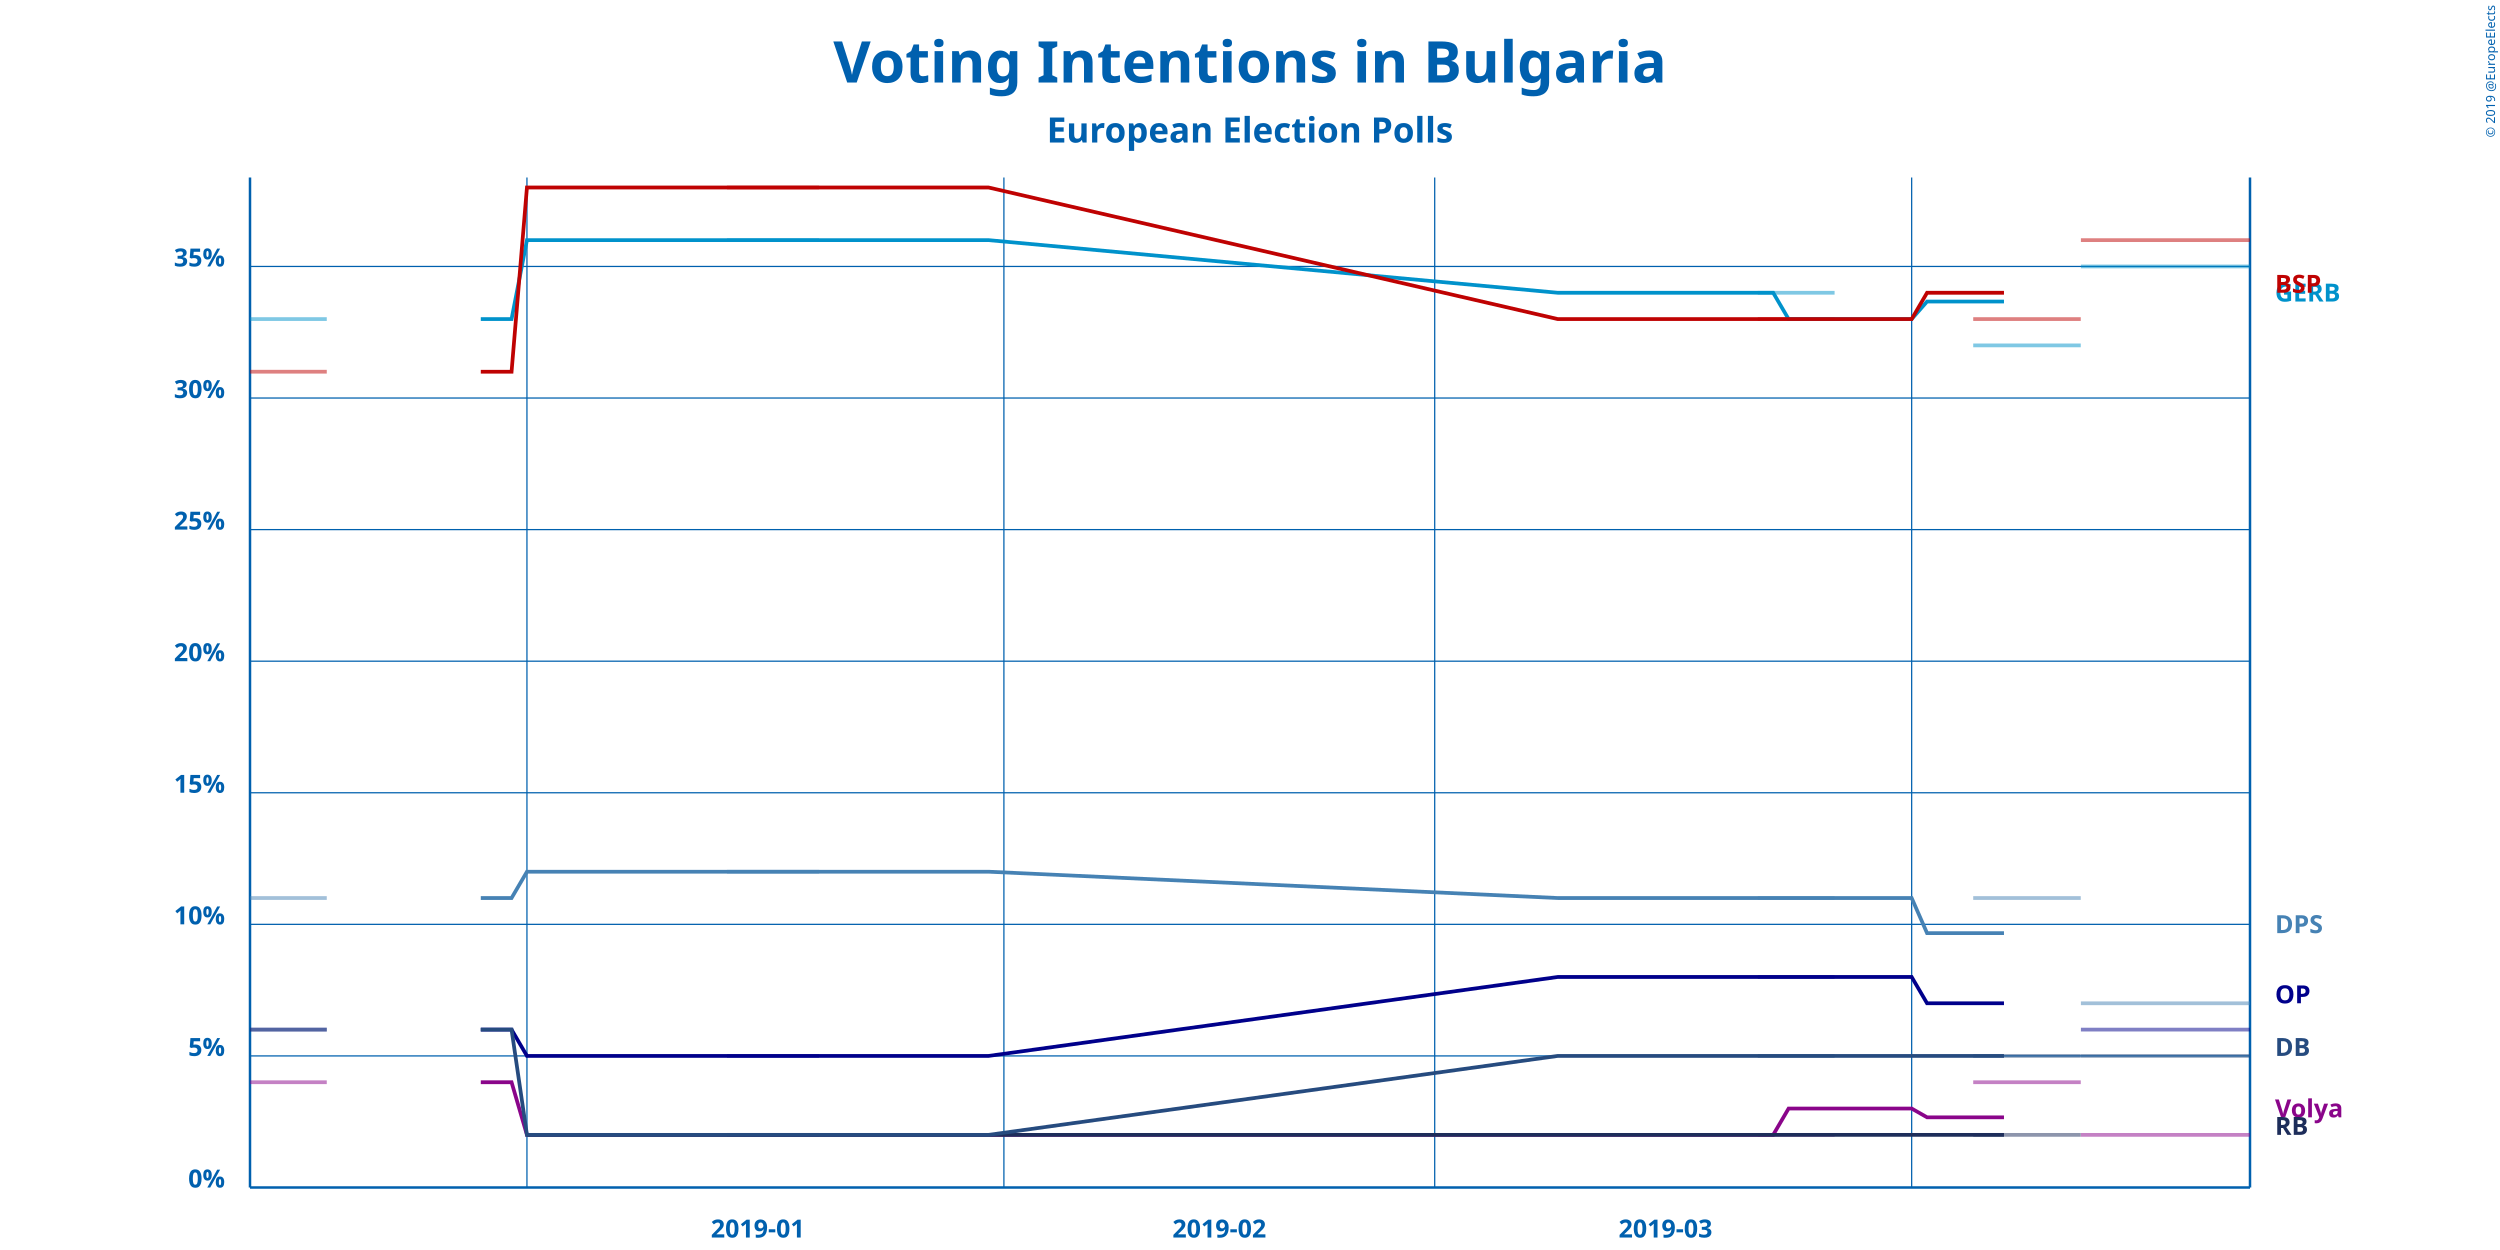
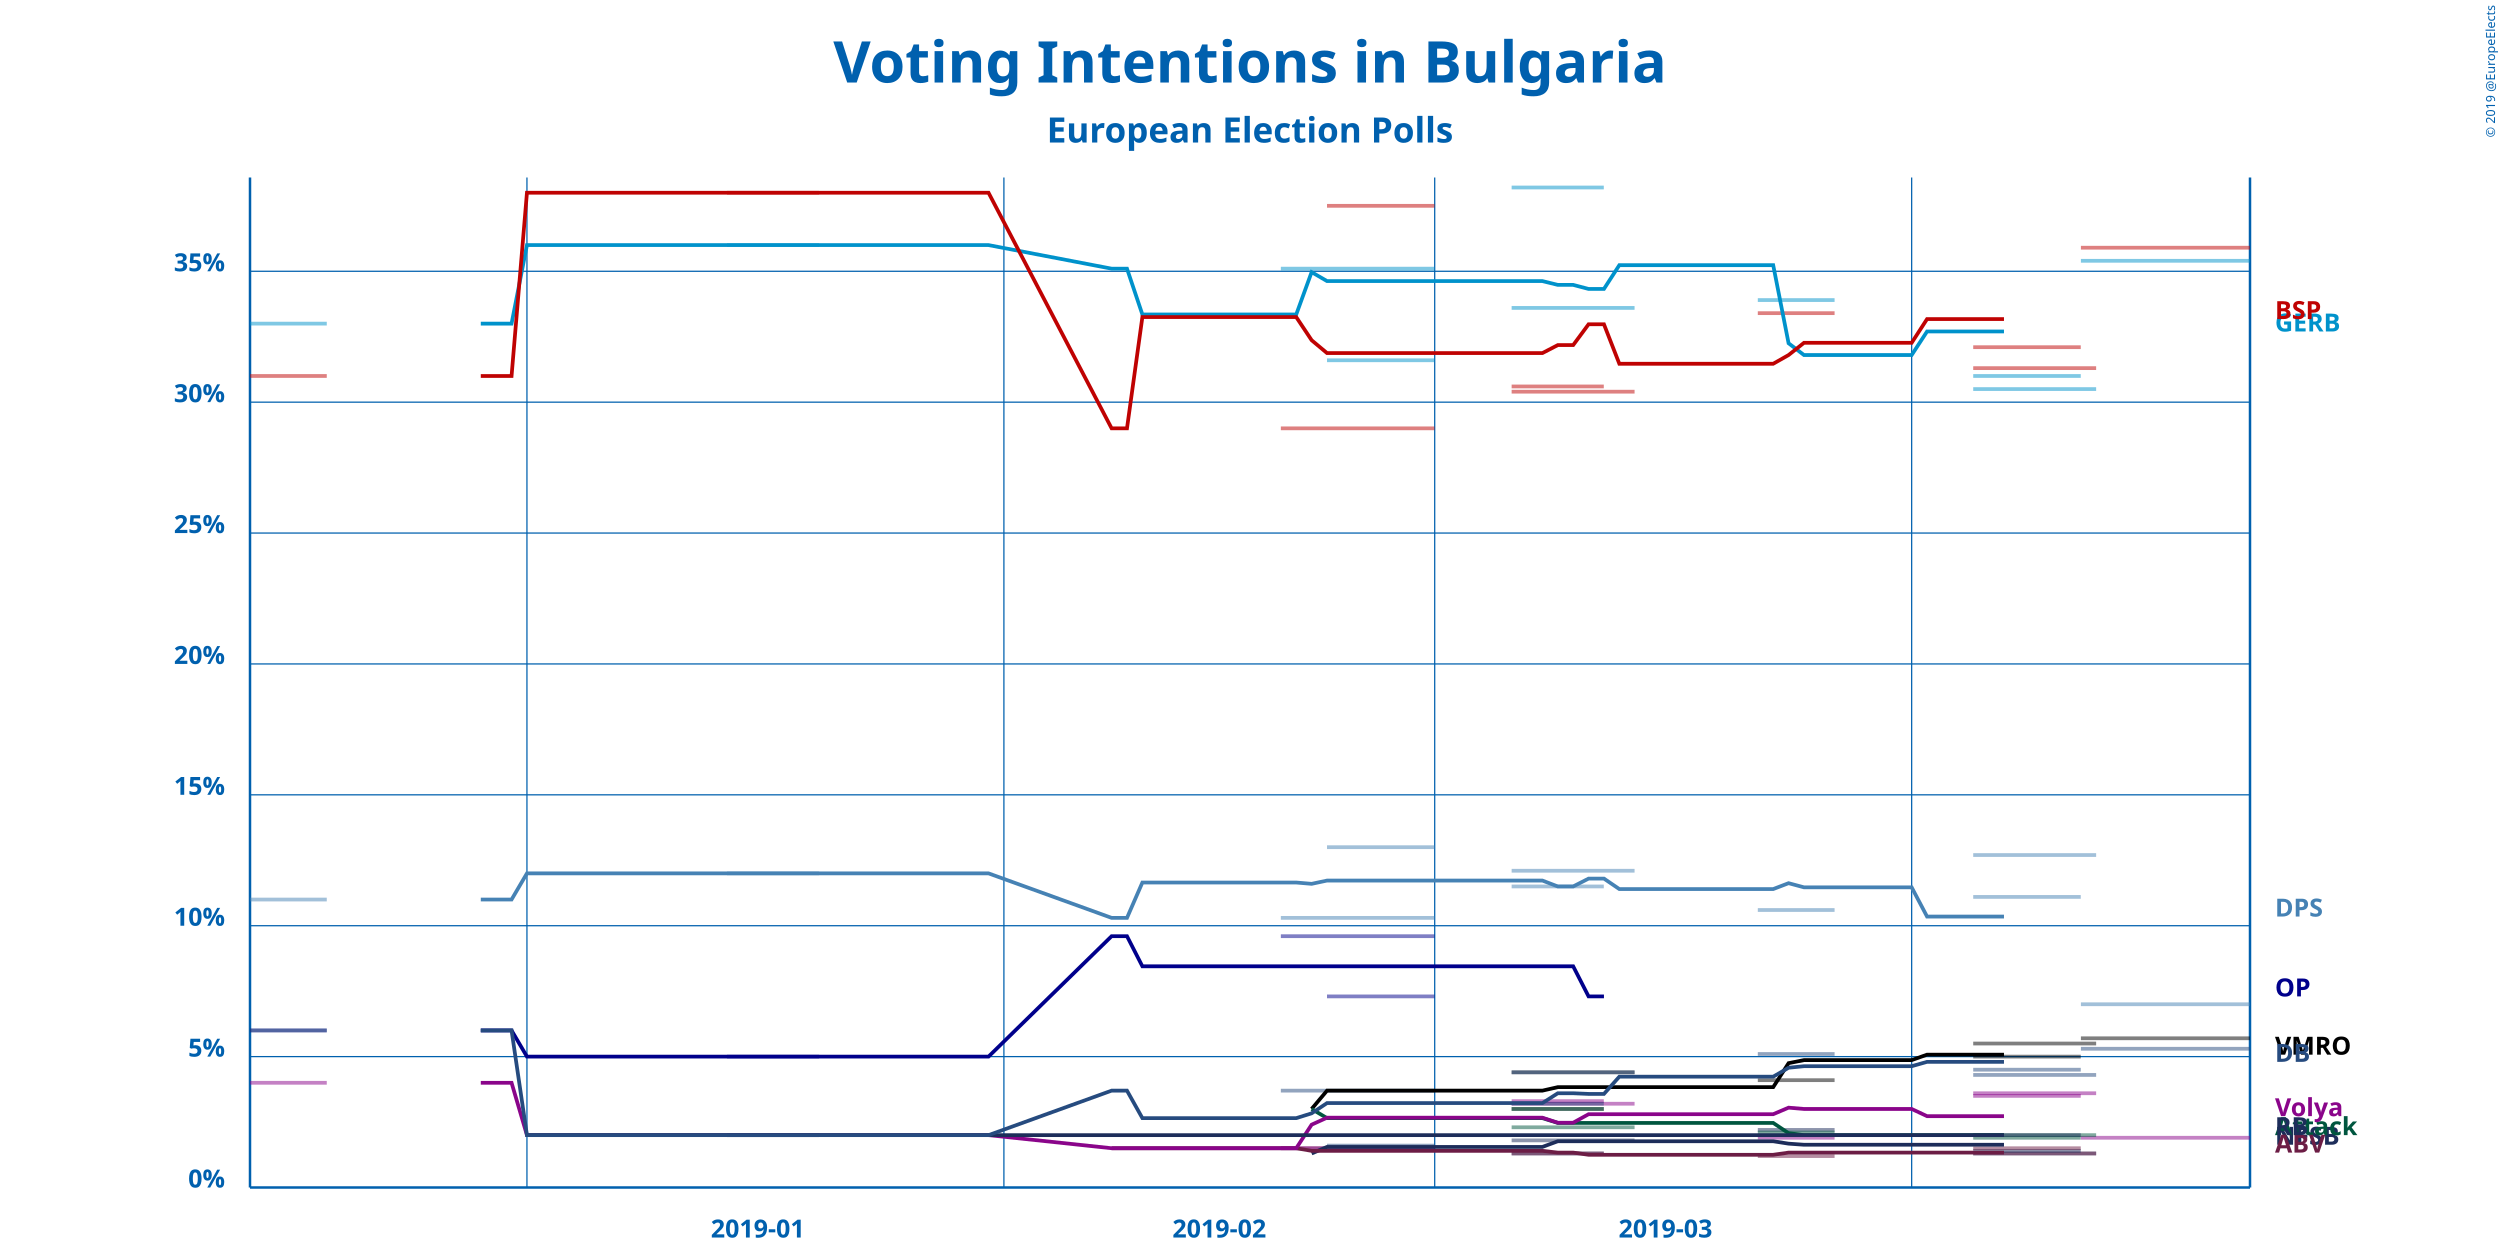
<svg HEIGHT="1000" WIDTH="2000">
  <rect fill="#FFFFFF" height="1000" stroke="none" width="2000" x="0" y="0" />
  <text fill="#0060AE" font-family="'Advent Pro'" font-size="46px" font-style="normal" font-weight="bold" text-align="center" text-anchor="middle" x="1000" y="66">Voting Intentions in Bulgaria</text>
  <text fill="#0060AE" font-family="'Advent Pro'" font-size="28px" font-style="normal" font-weight="bold" text-align="center" text-anchor="middle" x="1000" y="114">European Election Polls</text>
  <text fill="#0060AE" font-family="'Advent Pro'" font-size="10px" font-style="normal" font-weight="normal" text-align="center" text-anchor="end" transform="rotate(270)" x="-4" y="1996">© 2019 @EuropeElects</text>
  <g>
    <g>
      <line stroke="#0060AE" stroke-width="2" x1="200.0" x2="1800.0" y1="950.0" y2="950.0" />
      <text fill="#0060AE" font-family="'Advent Pro'" font-size="20px" font-style="normal" font-weight="bold" text-align="center" text-anchor="end" x="180.0" y="950.0">0%</text>
      <line stroke="#0060AE" stroke-width="2" x1="200.0" x2="200.0" y1="950.0" y2="142.0" />
      <line stroke="#0060AE" stroke-width="2" x1="1800.0" x2="1800.0" y1="950.0" y2="142.0" />
      <line stroke="#0060AE" stroke-width="1" x1="421.556" x2="421.556" y1="950.0" y2="142.0" />
      <text fill="#0060AE" font-family="'Advent Pro'" font-size="20px" font-style="normal" font-weight="bold" text-align="center" text-anchor="middle" x="606.185" y="990.0">2019-01</text>
      <line stroke="#0060AE" stroke-width="1" x1="803.123" x2="803.123" y1="950.0" y2="142.0" />
      <text fill="#0060AE" font-family="'Advent Pro'" font-size="20px" font-style="normal" font-weight="bold" text-align="center" text-anchor="middle" x="975.444" y="990.0">2019-02</text>
      <line stroke="#0060AE" stroke-width="1" x1="1147.765" x2="1147.765" y1="950.0" y2="142.0" />
      <text fill="#0060AE" font-family="'Advent Pro'" font-size="20px" font-style="normal" font-weight="bold" text-align="center" text-anchor="middle" x="1332.395" y="990.0">2019-03</text>
      <line stroke="#0060AE" stroke-width="1" x1="1529.333" x2="1529.333" y1="950.0" y2="142.0" />
-       <line stroke="#0060AE" stroke-width="1" x1="200.0" x2="1800.0" y1="844.737" y2="844.737" />
-       <text fill="#0060AE" font-family="'Advent Pro'" font-size="20px" font-style="normal" font-weight="bold" text-align="center" text-anchor="end" x="180.0" y="844.737">5%</text>
-       <line stroke="#0060AE" stroke-width="1" x1="200.0" x2="1800.0" y1="739.474" y2="739.474" />
-       <text fill="#0060AE" font-family="'Advent Pro'" font-size="20px" font-style="normal" font-weight="bold" text-align="center" text-anchor="end" x="180.0" y="739.474">10%</text>
-       <line stroke="#0060AE" stroke-width="1" x1="200.0" x2="1800.0" y1="634.211" y2="634.211" />
-       <text fill="#0060AE" font-family="'Advent Pro'" font-size="20px" font-style="normal" font-weight="bold" text-align="center" text-anchor="end" x="180.0" y="634.211">15%</text>
-       <line stroke="#0060AE" stroke-width="1" x1="200.0" x2="1800.0" y1="528.947" y2="528.947" />
-       <text fill="#0060AE" font-family="'Advent Pro'" font-size="20px" font-style="normal" font-weight="bold" text-align="center" text-anchor="end" x="180.0" y="528.947">20%</text>
-       <line stroke="#0060AE" stroke-width="1" x1="200.0" x2="1800.0" y1="423.684" y2="423.684" />
-       <text fill="#0060AE" font-family="'Advent Pro'" font-size="20px" font-style="normal" font-weight="bold" text-align="center" text-anchor="end" x="180.0" y="423.684">25%</text>
-       <line stroke="#0060AE" stroke-width="1" x1="200.0" x2="1800.0" y1="318.421" y2="318.421" />
-       <text fill="#0060AE" font-family="'Advent Pro'" font-size="20px" font-style="normal" font-weight="bold" text-align="center" text-anchor="end" x="180.0" y="318.421">30%</text>
-       <line stroke="#0060AE" stroke-width="1" x1="200.0" x2="1800.0" y1="213.158" y2="213.158" />
-       <text fill="#0060AE" font-family="'Advent Pro'" font-size="20px" font-style="normal" font-weight="bold" text-align="center" text-anchor="end" x="180.0" y="213.158">35%</text>
+       <line stroke="#0060AE" stroke-width="1" x1="200.0" x2="1800.0" y1="845.288" y2="845.288" />
+       <text fill="#0060AE" font-family="'Advent Pro'" font-size="20px" font-style="normal" font-weight="bold" text-align="center" text-anchor="end" x="180.0" y="845.288">5%</text>
+       <line stroke="#0060AE" stroke-width="1" x1="200.0" x2="1800.0" y1="740.576" y2="740.576" />
+       <text fill="#0060AE" font-family="'Advent Pro'" font-size="20px" font-style="normal" font-weight="bold" text-align="center" text-anchor="end" x="180.0" y="740.576">10%</text>
+       <line stroke="#0060AE" stroke-width="1" x1="200.0" x2="1800.0" y1="635.864" y2="635.864" />
+       <text fill="#0060AE" font-family="'Advent Pro'" font-size="20px" font-style="normal" font-weight="bold" text-align="center" text-anchor="end" x="180.0" y="635.864">15%</text>
+       <line stroke="#0060AE" stroke-width="1" x1="200.0" x2="1800.0" y1="531.152" y2="531.152" />
+       <text fill="#0060AE" font-family="'Advent Pro'" font-size="20px" font-style="normal" font-weight="bold" text-align="center" text-anchor="end" x="180.0" y="531.152">20%</text>
+       <line stroke="#0060AE" stroke-width="1" x1="200.0" x2="1800.0" y1="426.44" y2="426.44" />
+       <text fill="#0060AE" font-family="'Advent Pro'" font-size="20px" font-style="normal" font-weight="bold" text-align="center" text-anchor="end" x="180.0" y="426.44">25%</text>
+       <line stroke="#0060AE" stroke-width="1" x1="200.0" x2="1800.0" y1="321.728" y2="321.728" />
+       <text fill="#0060AE" font-family="'Advent Pro'" font-size="20px" font-style="normal" font-weight="bold" text-align="center" text-anchor="end" x="180.0" y="321.728">30%</text>
+       <line stroke="#0060AE" stroke-width="1" x1="200.0" x2="1800.0" y1="217.016" y2="217.016" />
+       <text fill="#0060AE" font-family="'Advent Pro'" font-size="20px" font-style="normal" font-weight="bold" text-align="center" text-anchor="end" x="180.0" y="217.016">35%</text>
    </g>
    <g>
-       <line stroke="#0092CB" stroke-opacity="0.5" stroke-width="3" x1="1664.728" x2="1800.0" y1="213.158" y2="213.158" />
-       <line stroke="#BF0202" stroke-opacity="0.5" stroke-width="3" x1="1664.728" x2="1800.0" y1="192.105" y2="192.105" />
-       <line stroke="#00008B" stroke-opacity="0.5" stroke-width="3" x1="1664.728" x2="1800.0" y1="823.684" y2="823.684" />
-       <line stroke="#4682B4" stroke-opacity="0.5" stroke-width="3" x1="1664.728" x2="1800.0" y1="802.632" y2="802.632" />
-       <line stroke="#8A058A" stroke-opacity="0.5" stroke-width="3" x1="1664.728" x2="1800.0" y1="907.895" y2="907.895" />
-       <line stroke="#264B7F" stroke-opacity="0.5" stroke-width="3" x1="1664.728" x2="1800.0" y1="844.737" y2="844.737" />
-       <line stroke="#0092CB" stroke-opacity="0.5" stroke-width="3" x1="1578.568" x2="1664.605" y1="276.316" y2="276.316" />
-       <line stroke="#BF0202" stroke-opacity="0.5" stroke-width="3" x1="1578.568" x2="1664.605" y1="255.263" y2="255.263" />
-       <line stroke="#4682B4" stroke-opacity="0.5" stroke-width="3" x1="1578.568" x2="1664.605" y1="718.421" y2="718.421" />
-       <line stroke="#8A058A" stroke-opacity="0.5" stroke-width="3" x1="1578.568" x2="1664.605" y1="865.789" y2="865.789" />
-       <line stroke="#1D2D5A" stroke-opacity="0.5" stroke-width="3" x1="1578.568" x2="1664.605" y1="907.895" y2="907.895" />
-       <line stroke="#264B7F" stroke-opacity="0.5" stroke-width="3" x1="1578.568" x2="1664.605" y1="844.737" y2="844.737" />
-       <line stroke="#0092CB" stroke-opacity="0.5" stroke-width="3" x1="1406.247" x2="1467.667" y1="234.211" y2="234.211" />
-       <line stroke="#BF0202" stroke-opacity="0.5" stroke-width="3" x1="1406.247" x2="1467.667" y1="255.263" y2="255.263" />
-       <line stroke="#00008B" stroke-opacity="0.5" stroke-width="3" x1="1406.247" x2="1467.667" y1="781.579" y2="781.579" />
-       <line stroke="#4682B4" stroke-opacity="0.5" stroke-width="3" x1="1406.247" x2="1467.667" y1="718.421" y2="718.421" />
-       <line stroke="#8A058A" stroke-opacity="0.5" stroke-width="3" x1="1406.247" x2="1467.667" y1="907.895" y2="907.895" />
-       <line stroke="#264B7F" stroke-opacity="0.5" stroke-width="3" x1="1406.247" x2="1467.667" y1="844.737" y2="844.737" />
-       <line stroke="#0092CB" stroke-opacity="0.5" stroke-width="3" x1="581.568" x2="655.297" y1="192.105" y2="192.105" />
-       <line stroke="#BF0202" stroke-opacity="0.5" stroke-width="3" x1="581.568" x2="655.297" y1="150.0" y2="150.0" />
-       <line stroke="#00008B" stroke-opacity="0.5" stroke-width="3" x1="581.568" x2="655.297" y1="844.737" y2="844.737" />
-       <line stroke="#4682B4" stroke-opacity="0.5" stroke-width="3" x1="581.568" x2="655.297" y1="697.368" y2="697.368" />
-       <line stroke="#8A058A" stroke-opacity="0.5" stroke-width="3" x1="581.568" x2="655.297" y1="907.895" y2="907.895" />
-       <line stroke="#1D2D5A" stroke-opacity="0.5" stroke-width="3" x1="581.568" x2="655.297" y1="907.895" y2="907.895" />
-       <line stroke="#264B7F" stroke-opacity="0.5" stroke-width="3" x1="581.568" x2="655.297" y1="907.895" y2="907.895" />
-       <line stroke="#0092CB" stroke-opacity="0.5" stroke-width="3" x1="200.0" x2="261.42" y1="255.263" y2="255.263" />
-       <line stroke="#BF0202" stroke-opacity="0.5" stroke-width="3" x1="200.0" x2="261.42" y1="297.368" y2="297.368" />
-       <line stroke="#00008B" stroke-opacity="0.5" stroke-width="3" x1="200.0" x2="261.42" y1="823.684" y2="823.684" />
-       <line stroke="#4682B4" stroke-opacity="0.5" stroke-width="3" x1="200.0" x2="261.42" y1="718.421" y2="718.421" />
-       <line stroke="#8A058A" stroke-opacity="0.5" stroke-width="3" x1="200.0" x2="261.42" y1="865.789" y2="865.789" />
-       <line stroke="#264B7F" stroke-opacity="0.5" stroke-width="3" x1="200.0" x2="261.42" y1="823.684" y2="823.684" />
+       <line stroke="#0092CB" stroke-opacity="0.5" stroke-width="3" x1="1664.728" x2="1800.0" y1="208.639" y2="208.639" />
+       <line stroke="#BF0202" stroke-opacity="0.5" stroke-width="3" x1="1664.728" x2="1800.0" y1="198.168" y2="198.168" />
+       <line stroke="#000000" stroke-opacity="0.5" stroke-width="3" x1="1664.728" x2="1800.0" y1="830.628" y2="830.628" />
+       <line stroke="#4682B4" stroke-opacity="0.5" stroke-width="3" x1="1664.728" x2="1800.0" y1="803.403" y2="803.403" />
+       <line stroke="#8A058A" stroke-opacity="0.5" stroke-width="3" x1="1664.728" x2="1800.0" y1="910.209" y2="910.209" />
+       <line stroke="#264B7F" stroke-opacity="0.5" stroke-width="3" x1="1664.728" x2="1800.0" y1="839.005" y2="839.005" />
+       <line stroke-opacity="0.5" stroke-width="3" x1="1664.728" x2="1800.0" y1="765.707" y2="765.707" />
+       <line stroke="#0092CB" stroke-opacity="0.5" stroke-width="3" x1="1578.568" x2="1676.914" y1="311.257" y2="311.257" />
+       <line stroke="#BF0202" stroke-opacity="0.5" stroke-width="3" x1="1578.568" x2="1676.914" y1="294.503" y2="294.503" />
+       <line stroke="#000000" stroke-opacity="0.5" stroke-width="3" x1="1578.568" x2="1676.914" y1="834.817" y2="834.817" />
+       <line stroke="#1D2D5A" stroke-opacity="0.5" stroke-width="3" x1="1578.568" x2="1676.914" y1="922.775" y2="922.775" />
+       <line stroke="#00563F" stroke-opacity="0.5" stroke-width="3" x1="1578.568" x2="1676.914" y1="908.115" y2="908.115" />
+       <line stroke="#6C1D45" stroke-opacity="0.5" stroke-width="3" x1="1578.568" x2="1676.914" y1="922.775" y2="922.775" />
+       <line stroke="#4682B4" stroke-opacity="0.5" stroke-width="3" x1="1578.568" x2="1676.914" y1="684.031" y2="684.031" />
+       <line stroke="#8A058A" stroke-opacity="0.5" stroke-width="3" x1="1578.568" x2="1676.914" y1="874.607" y2="874.607" />
+       <line stroke="#264B7F" stroke-opacity="0.5" stroke-width="3" x1="1578.568" x2="1676.914" y1="859.948" y2="859.948" />
+       <line stroke-opacity="0.5" stroke-width="3" x1="1578.568" x2="1676.914" y1="792.932" y2="792.932" />
+       <line stroke="#0092CB" stroke-opacity="0.5" stroke-width="3" x1="1578.568" x2="1664.605" y1="300.785" y2="300.785" />
+       <line stroke="#BF0202" stroke-opacity="0.5" stroke-width="3" x1="1578.568" x2="1664.605" y1="277.749" y2="277.749" />
+       <line stroke="#000000" stroke-opacity="0.5" stroke-width="3" x1="1578.568" x2="1664.605" y1="845.288" y2="845.288" />
+       <line stroke="#1D2D5A" stroke-opacity="0.5" stroke-width="3" x1="1578.568" x2="1664.605" y1="920.681" y2="920.681" />
+       <line stroke="#00563F" stroke-opacity="0.5" stroke-width="3" x1="1578.568" x2="1664.605" y1="910.209" y2="910.209" />
+       <line stroke="#6C1D45" stroke-opacity="0.5" stroke-width="3" x1="1578.568" x2="1664.605" y1="918.586" y2="918.586" />
+       <line stroke="#4682B4" stroke-opacity="0.5" stroke-width="3" x1="1578.568" x2="1664.605" y1="717.539" y2="717.539" />
+       <line stroke="#8A058A" stroke-opacity="0.5" stroke-width="3" x1="1578.568" x2="1664.605" y1="876.702" y2="876.702" />
+       <line stroke="#1D2D5A" stroke-opacity="0.5" stroke-width="3" x1="1578.568" x2="1664.605" y1="908.115" y2="908.115" />
+       <line stroke="#264B7F" stroke-opacity="0.5" stroke-width="3" x1="1578.568" x2="1664.605" y1="855.759" y2="855.759" />
+       <line stroke-opacity="0.5" stroke-width="3" x1="1578.568" x2="1664.605" y1="782.461" y2="782.461" />
+       <line stroke="#0092CB" stroke-opacity="0.5" stroke-width="3" x1="1406.247" x2="1467.667" y1="240.052" y2="240.052" />
+       <line stroke="#BF0202" stroke-opacity="0.5" stroke-width="3" x1="1406.247" x2="1467.667" y1="250.524" y2="250.524" />
+       <line stroke="#000000" stroke-opacity="0.5" stroke-width="3" x1="1406.247" x2="1467.667" y1="864.136" y2="864.136" />
+       <line stroke="#1D2D5A" stroke-opacity="0.5" stroke-width="3" x1="1406.247" x2="1467.667" y1="903.927" y2="903.927" />
+       <line stroke="#00563F" stroke-opacity="0.5" stroke-width="3" x1="1406.247" x2="1467.667" y1="906.021" y2="906.021" />
+       <line stroke="#6C1D45" stroke-opacity="0.5" stroke-width="3" x1="1406.247" x2="1467.667" y1="924.869" y2="924.869" />
+       <line stroke="#4682B4" stroke-opacity="0.5" stroke-width="3" x1="1406.247" x2="1467.667" y1="728.01" y2="728.01" />
+       <line stroke="#8A058A" stroke-opacity="0.5" stroke-width="3" x1="1406.247" x2="1467.667" y1="910.209" y2="910.209" />
+       <line stroke="#264B7F" stroke-opacity="0.5" stroke-width="3" x1="1406.247" x2="1467.667" y1="843.194" y2="843.194" />
+       <line stroke-opacity="0.5" stroke-width="3" x1="1406.247" x2="1467.667" y1="834.817" y2="834.817" />
+       <line stroke="#0092CB" stroke-opacity="0.5" stroke-width="3" x1="1209.308" x2="1307.654" y1="246.335" y2="246.335" />
+       <line stroke="#BF0202" stroke-opacity="0.5" stroke-width="3" x1="1209.308" x2="1307.654" y1="313.351" y2="313.351" />
+       <line stroke="#000000" stroke-opacity="0.5" stroke-width="3" x1="1209.308" x2="1307.654" y1="857.853" y2="857.853" />
+       <line stroke="#1D2D5A" stroke-opacity="0.5" stroke-width="3" x1="1209.308" x2="1307.654" y1="912.304" y2="912.304" />
+       <line stroke="#00563F" stroke-opacity="0.5" stroke-width="3" x1="1209.308" x2="1307.654" y1="901.832" y2="901.832" />
+       <line stroke="#4682B4" stroke-opacity="0.5" stroke-width="3" x1="1209.308" x2="1307.654" y1="696.597" y2="696.597" />
+       <line stroke="#8A058A" stroke-opacity="0.5" stroke-width="3" x1="1209.308" x2="1307.654" y1="882.984" y2="882.984" />
+       <line stroke="#264B7F" stroke-opacity="0.5" stroke-width="3" x1="1209.308" x2="1307.654" y1="857.853" y2="857.853" />
+       <line stroke-opacity="0.5" stroke-width="3" x1="1209.308" x2="1307.654" y1="786.649" y2="786.649" />
+       <line stroke="#0092CB" stroke-opacity="0.5" stroke-width="3" x1="1209.308" x2="1283.037" y1="150.0" y2="150.0" />
+       <line stroke="#BF0202" stroke-opacity="0.5" stroke-width="3" x1="1209.308" x2="1283.037" y1="309.162" y2="309.162" />
+       <line stroke="#000000" stroke-opacity="0.5" stroke-width="3" x1="1209.308" x2="1283.037" y1="887.173" y2="887.173" />
+       <line stroke="#1D2D5A" stroke-opacity="0.5" stroke-width="3" x1="1209.308" x2="1283.037" y1="922.775" y2="922.775" />
+       <line stroke="#00563F" stroke-opacity="0.5" stroke-width="3" x1="1209.308" x2="1283.037" y1="887.173" y2="887.173" />
+       <line stroke="#6C1D45" stroke-opacity="0.5" stroke-width="3" x1="1209.308" x2="1283.037" y1="922.775" y2="922.775" />
+       <line stroke="#4682B4" stroke-opacity="0.5" stroke-width="3" x1="1209.308" x2="1283.037" y1="709.162" y2="709.162" />
+       <line stroke="#8A058A" stroke-opacity="0.5" stroke-width="3" x1="1209.308" x2="1283.037" y1="880.89" y2="880.89" />
+       <line stroke="#264B7F" stroke-opacity="0.5" stroke-width="3" x1="1209.308" x2="1283.037" y1="882.984" y2="882.984" />
+       <line stroke-opacity="0.5" stroke-width="3" x1="1209.308" x2="1283.037" y1="853.665" y2="853.665" />
+       <line stroke="#0092CB" stroke-opacity="0.5" stroke-width="3" x1="1061.605" x2="1147.642" y1="288.22" y2="288.22" />
+       <line stroke="#BF0202" stroke-opacity="0.5" stroke-width="3" x1="1061.605" x2="1147.642" y1="164.66" y2="164.66" />
+       <line stroke="#00008B" stroke-opacity="0.5" stroke-width="3" x1="1061.605" x2="1147.642" y1="797.12" y2="797.12" />
+       <line stroke="#4682B4" stroke-opacity="0.5" stroke-width="3" x1="1061.605" x2="1147.642" y1="677.749" y2="677.749" />
+       <line stroke="#264B7F" stroke-opacity="0.5" stroke-width="3" x1="1061.605" x2="1147.642" y1="916.492" y2="916.492" />
+       <line stroke-opacity="0.5" stroke-width="3" x1="1061.605" x2="1147.642" y1="761.518" y2="761.518" />
+       <line stroke="#0092CB" stroke-opacity="0.5" stroke-width="3" x1="1024.679" x2="1147.642" y1="214.921" y2="214.921" />
+       <line stroke="#BF0202" stroke-opacity="0.5" stroke-width="3" x1="1024.679" x2="1147.642" y1="342.67" y2="342.67" />
+       <line stroke="#00008B" stroke-opacity="0.5" stroke-width="3" x1="1024.679" x2="1147.642" y1="748.953" y2="748.953" />
+       <line stroke="#6C1D45" stroke-opacity="0.5" stroke-width="3" x1="1024.679" x2="1147.642" y1="918.586" y2="918.586" />
+       <line stroke="#4682B4" stroke-opacity="0.5" stroke-width="3" x1="1024.679" x2="1147.642" y1="734.293" y2="734.293" />
+       <line stroke="#8A058A" stroke-opacity="0.5" stroke-width="3" x1="1024.679" x2="1147.642" y1="918.586" y2="918.586" />
+       <line stroke="#264B7F" stroke-opacity="0.5" stroke-width="3" x1="1024.679" x2="1147.642" y1="872.513" y2="872.513" />
+       <line stroke-opacity="0.5" stroke-width="3" x1="1024.679" x2="1147.642" y1="755.236" y2="755.236" />
+       <line stroke="#0092CB" stroke-opacity="0.5" stroke-width="3" x1="581.568" x2="655.297" y1="196.073" y2="196.073" />
+       <line stroke="#BF0202" stroke-opacity="0.5" stroke-width="3" x1="581.568" x2="655.297" y1="154.188" y2="154.188" />
+       <line stroke="#00008B" stroke-opacity="0.5" stroke-width="3" x1="581.568" x2="655.297" y1="845.288" y2="845.288" />
+       <line stroke="#4682B4" stroke-opacity="0.5" stroke-width="3" x1="581.568" x2="655.297" y1="698.691" y2="698.691" />
+       <line stroke="#8A058A" stroke-opacity="0.5" stroke-width="3" x1="581.568" x2="655.297" y1="908.115" y2="908.115" />
+       <line stroke="#1D2D5A" stroke-opacity="0.5" stroke-width="3" x1="581.568" x2="655.297" y1="908.115" y2="908.115" />
+       <line stroke="#264B7F" stroke-opacity="0.5" stroke-width="3" x1="581.568" x2="655.297" y1="908.115" y2="908.115" />
+       <line stroke="#0092CB" stroke-opacity="0.5" stroke-width="3" x1="200.0" x2="261.42" y1="258.901" y2="258.901" />
+       <line stroke="#BF0202" stroke-opacity="0.5" stroke-width="3" x1="200.0" x2="261.42" y1="300.785" y2="300.785" />
+       <line stroke="#00008B" stroke-opacity="0.5" stroke-width="3" x1="200.0" x2="261.42" y1="824.346" y2="824.346" />
+       <line stroke="#4682B4" stroke-opacity="0.5" stroke-width="3" x1="200.0" x2="261.42" y1="719.634" y2="719.634" />
+       <line stroke="#8A058A" stroke-opacity="0.5" stroke-width="3" x1="200.0" x2="261.42" y1="866.23" y2="866.23" />
+       <line stroke="#264B7F" stroke-opacity="0.5" stroke-width="3" x1="200.0" x2="261.42" y1="824.346" y2="824.346" />
    </g>
    <g>
-       <polyline fill="none" points="384.63,255.263 396.938,255.263 409.247,255.263 421.556,192.105 433.864,192.105 446.173,192.105 458.481,192.105 470.79,192.105 483.099,192.105 495.407,192.105 507.716,192.105 520.025,192.105 532.333,192.105 544.642,192.105 556.951,192.105 569.259,192.105 581.568,192.105 593.876,192.105 606.185,192.105 618.494,192.105 630.802,192.105 643.111,192.105 655.42,192.105 667.728,192.105 680.037,192.105 692.346,192.105 704.654,192.105 716.963,192.105 729.271,192.105 741.58,192.105 753.889,192.105 766.197,192.105 778.506,192.105 790.815,192.105                                     1246.234,234.211 1258.543,234.211 1270.852,234.211 1283.16,234.211 1295.469,234.211 1307.778,234.211 1320.086,234.211 1332.395,234.211 1344.703,234.211 1357.012,234.211 1369.321,234.211 1381.629,234.211 1393.938,234.211 1406.247,234.211 1418.555,234.211 1430.864,255.263 1443.173,255.263 1455.481,255.263 1467.79,255.263 1480.098,255.263 1492.407,255.263 1504.716,255.263 1517.024,255.263 1529.333,255.263 1541.642,241.228 1553.95,241.228 1566.259,241.228 1578.568,241.228 1590.876,241.228 1603.185,241.228" stroke="#0092CB" stroke-width="3" />
-       <text fill="#0092CB" font-family="'Advent Pro'" font-size="20px" font-style="normal" font-weight="bold" text-align="center" text-anchor="start" x="1820.0" y="241.228">GERB</text>
-       <polyline fill="none" points="384.63,297.368 396.938,297.368 409.247,297.368 421.556,150.0 433.864,150.0 446.173,150.0 458.481,150.0 470.79,150.0 483.099,150.0 495.407,150.0 507.716,150.0 520.025,150.0 532.333,150.0 544.642,150.0 556.951,150.0 569.259,150.0 581.568,150.0 593.876,150.0 606.185,150.0 618.494,150.0 630.802,150.0 643.111,150.0 655.42,150.0 667.728,150.0 680.037,150.0 692.346,150.0 704.654,150.0 716.963,150.0 729.271,150.0 741.58,150.0 753.889,150.0 766.197,150.0 778.506,150.0 790.815,150.0                                     1246.234,255.263 1258.543,255.263 1270.852,255.263 1283.16,255.263 1295.469,255.263 1307.778,255.263 1320.086,255.263 1332.395,255.263 1344.703,255.263 1357.012,255.263 1369.321,255.263 1381.629,255.263 1393.938,255.263 1406.247,255.263 1418.555,255.263 1430.864,255.263 1443.173,255.263 1455.481,255.263 1467.79,255.263 1480.098,255.263 1492.407,255.263 1504.716,255.263 1517.024,255.263 1529.333,255.263 1541.642,234.211 1553.95,234.211 1566.259,234.211 1578.568,234.211 1590.876,234.211 1603.185,234.211" stroke="#BF0202" stroke-width="3" />
-       <text fill="#BF0202" font-family="'Advent Pro'" font-size="20px" font-style="normal" font-weight="bold" text-align="center" text-anchor="start" x="1820.0" y="234.211">BSP</text>
-       <polyline fill="none" points="384.63,823.684 396.938,823.684 409.247,823.684 421.556,844.737 433.864,844.737 446.173,844.737 458.481,844.737 470.79,844.737 483.099,844.737 495.407,844.737 507.716,844.737 520.025,844.737 532.333,844.737 544.642,844.737 556.951,844.737 569.259,844.737 581.568,844.737 593.876,844.737 606.185,844.737 618.494,844.737 630.802,844.737 643.111,844.737 655.42,844.737 667.728,844.737 680.037,844.737 692.346,844.737 704.654,844.737 716.963,844.737 729.271,844.737 741.58,844.737 753.889,844.737 766.197,844.737 778.506,844.737 790.815,844.737                                     1246.234,781.579 1258.543,781.579 1270.852,781.579 1283.16,781.579 1295.469,781.579 1307.778,781.579 1320.086,781.579 1332.395,781.579 1344.703,781.579 1357.012,781.579 1369.321,781.579 1381.629,781.579 1393.938,781.579 1406.247,781.579 1418.555,781.579 1430.864,781.579 1443.173,781.579 1455.481,781.579 1467.79,781.579 1480.098,781.579 1492.407,781.579 1504.716,781.579 1517.024,781.579 1529.333,781.579 1541.642,802.632 1553.95,802.632 1566.259,802.632 1578.568,802.632 1590.876,802.632 1603.185,802.632" stroke="#00008B" stroke-width="3" />
-       <text fill="#00008B" font-family="'Advent Pro'" font-size="20px" font-style="normal" font-weight="bold" text-align="center" text-anchor="start" x="1820.0" y="802.632">OP</text>
-       <polyline fill="none" points="384.63,718.421 396.938,718.421 409.247,718.421 421.556,697.368 433.864,697.368 446.173,697.368 458.481,697.368 470.79,697.368 483.099,697.368 495.407,697.368 507.716,697.368 520.025,697.368 532.333,697.368 544.642,697.368 556.951,697.368 569.259,697.368 581.568,697.368 593.876,697.368 606.185,697.368 618.494,697.368 630.802,697.368 643.111,697.368 655.42,697.368 667.728,697.368 680.037,697.368 692.346,697.368 704.654,697.368 716.963,697.368 729.271,697.368 741.58,697.368 753.889,697.368 766.197,697.368 778.506,697.368 790.815,697.368                                     1246.234,718.421 1258.543,718.421 1270.852,718.421 1283.16,718.421 1295.469,718.421 1307.778,718.421 1320.086,718.421 1332.395,718.421 1344.703,718.421 1357.012,718.421 1369.321,718.421 1381.629,718.421 1393.938,718.421 1406.247,718.421 1418.555,718.421 1430.864,718.421 1443.173,718.421 1455.481,718.421 1467.79,718.421 1480.098,718.421 1492.407,718.421 1504.716,718.421 1517.024,718.421 1529.333,718.421 1541.642,746.491 1553.95,746.491 1566.259,746.491 1578.568,746.491 1590.876,746.491 1603.185,746.491" stroke="#4682B4" stroke-width="3" />
-       <text fill="#4682B4" font-family="'Advent Pro'" font-size="20px" font-style="normal" font-weight="bold" text-align="center" text-anchor="start" x="1820.0" y="746.491">DPS</text>
-       <polyline fill="none" points="384.63,865.789 396.938,865.789 409.247,865.789 421.556,907.895 433.864,907.895 446.173,907.895 458.481,907.895 470.79,907.895 483.099,907.895 495.407,907.895 507.716,907.895 520.025,907.895 532.333,907.895 544.642,907.895 556.951,907.895 569.259,907.895 581.568,907.895 593.876,907.895 606.185,907.895 618.494,907.895 630.802,907.895 643.111,907.895 655.42,907.895 667.728,907.895 680.037,907.895 692.346,907.895 704.654,907.895 716.963,907.895 729.271,907.895 741.58,907.895 753.889,907.895 766.197,907.895 778.506,907.895 790.815,907.895                                     1246.234,907.895 1258.543,907.895 1270.852,907.895 1283.16,907.895 1295.469,907.895 1307.778,907.895 1320.086,907.895 1332.395,907.895 1344.703,907.895 1357.012,907.895 1369.321,907.895 1381.629,907.895 1393.938,907.895 1406.247,907.895 1418.555,907.895 1430.864,886.842 1443.173,886.842 1455.481,886.842 1467.79,886.842 1480.098,886.842 1492.407,886.842 1504.716,886.842 1517.024,886.842 1529.333,886.842 1541.642,893.86 1553.95,893.86 1566.259,893.86 1578.568,893.86 1590.876,893.86 1603.185,893.86" stroke="#8A058A" stroke-width="3" />
-       <text fill="#8A058A" font-family="'Advent Pro'" font-size="20px" font-style="normal" font-weight="bold" text-align="center" text-anchor="start" x="1820.0" y="893.86">Volya</text>
-       <polyline fill="none" points="   421.556,907.895 433.864,907.895 446.173,907.895 458.481,907.895 470.79,907.895 483.099,907.895 495.407,907.895 507.716,907.895 520.025,907.895 532.333,907.895 544.642,907.895 556.951,907.895 569.259,907.895 581.568,907.895 593.876,907.895 606.185,907.895 618.494,907.895 630.802,907.895 643.111,907.895 655.42,907.895 667.728,907.895 680.037,907.895 692.346,907.895 704.654,907.895 716.963,907.895 729.271,907.895 741.58,907.895 753.889,907.895 766.197,907.895 778.506,907.895 790.815,907.895                                                    1430.864,907.895 1443.173,907.895 1455.481,907.895 1467.79,907.895 1480.098,907.895 1492.407,907.895 1504.716,907.895 1517.024,907.895 1529.333,907.895 1541.642,907.895 1553.95,907.895 1566.259,907.895 1578.568,907.895 1590.876,907.895 1603.185,907.895" stroke="#1D2D5A" stroke-width="3" />
-       <text fill="#1D2D5A" font-family="'Advent Pro'" font-size="20px" font-style="normal" font-weight="bold" text-align="center" text-anchor="start" x="1820.0" y="907.895">RB</text>
-       <polyline fill="none" points="384.63,823.684 396.938,823.684 409.247,823.684 421.556,907.895 433.864,907.895 446.173,907.895 458.481,907.895 470.79,907.895 483.099,907.895 495.407,907.895 507.716,907.895 520.025,907.895 532.333,907.895 544.642,907.895 556.951,907.895 569.259,907.895 581.568,907.895 593.876,907.895 606.185,907.895 618.494,907.895 630.802,907.895 643.111,907.895 655.42,907.895 667.728,907.895 680.037,907.895 692.346,907.895 704.654,907.895 716.963,907.895 729.271,907.895 741.58,907.895 753.889,907.895 766.197,907.895 778.506,907.895 790.815,907.895                                     1246.234,844.737 1258.543,844.737 1270.852,844.737 1283.16,844.737 1295.469,844.737 1307.778,844.737 1320.086,844.737 1332.395,844.737 1344.703,844.737 1357.012,844.737 1369.321,844.737 1381.629,844.737 1393.938,844.737 1406.247,844.737 1418.555,844.737 1430.864,844.737 1443.173,844.737 1455.481,844.737 1467.79,844.737 1480.098,844.737 1492.407,844.737 1504.716,844.737 1517.024,844.737 1529.333,844.737 1541.642,844.737 1553.95,844.737 1566.259,844.737 1578.568,844.737 1590.876,844.737 1603.185,844.737" stroke="#264B7F" stroke-width="3" />
-       <text fill="#264B7F" font-family="'Advent Pro'" font-size="20px" font-style="normal" font-weight="bold" text-align="center" text-anchor="start" x="1820.0" y="844.737">DB</text>
+       <polyline fill="none" points="384.63,258.901 396.938,258.901 409.247,258.901 421.556,196.073 433.864,196.073 446.173,196.073 458.481,196.073 470.79,196.073 483.099,196.073 495.407,196.073 507.716,196.073 520.025,196.073 532.333,196.073 544.642,196.073 556.951,196.073 569.259,196.073 581.568,196.073 593.876,196.073 606.185,196.073 618.494,196.073 630.802,196.073 643.111,196.073 655.42,196.073 667.728,196.073 680.037,196.073 692.346,196.073 704.654,196.073 716.963,196.073 729.271,196.073 741.58,196.073 753.889,196.073 766.197,196.073 778.506,196.073 790.815,196.073        889.284,214.921 901.592,214.921 913.901,251.571 926.21,251.571 938.518,251.571 950.827,251.571 963.136,251.571 975.444,251.571 987.753,251.571 1000.062,251.571 1012.37,251.571 1024.679,251.571 1036.987,251.571 1049.296,217.714 1061.605,224.869 1073.913,224.869 1086.222,224.869 1098.531,224.869 1110.839,224.869 1123.148,224.869 1135.457,224.869 1147.765,224.869 1160.074,224.869 1172.382,224.869 1184.691,224.869 1197,224.869 1209.308,224.869 1221.617,224.869 1233.926,224.869 1246.234,227.906 1258.543,227.906 1270.852,231.152 1283.16,231.152 1295.469,212.129 1307.778,212.129 1320.086,212.129 1332.395,212.129 1344.703,212.129 1357.012,212.129 1369.321,212.129 1381.629,212.129 1393.938,212.129 1406.247,212.129 1418.555,212.129 1430.864,274.607 1443.173,284.031 1455.481,284.031 1467.79,284.031 1480.098,284.031 1492.407,284.031 1504.716,284.031 1517.024,284.031 1529.333,284.031 1541.642,265.183 1553.95,265.183 1566.259,265.183 1578.568,265.183 1590.876,265.183 1603.185,265.183" stroke="#0092CB" stroke-width="3" />
+       <text fill="#0092CB" font-family="'Advent Pro'" font-size="20px" font-style="normal" font-weight="bold" text-align="center" text-anchor="start" x="1820.0" y="265.183">GERB</text>
+       <polyline fill="none" points="384.63,300.785 396.938,300.785 409.247,300.785 421.556,154.188 433.864,154.188 446.173,154.188 458.481,154.188 470.79,154.188 483.099,154.188 495.407,154.188 507.716,154.188 520.025,154.188 532.333,154.188 544.642,154.188 556.951,154.188 569.259,154.188 581.568,154.188 593.876,154.188 606.185,154.188 618.494,154.188 630.802,154.188 643.111,154.188 655.42,154.188 667.728,154.188 680.037,154.188 692.346,154.188 704.654,154.188 716.963,154.188 729.271,154.188 741.58,154.188 753.889,154.188 766.197,154.188 778.506,154.188 790.815,154.188        889.284,342.67 901.592,342.67 913.901,253.665 926.21,253.665 938.518,253.665 950.827,253.665 963.136,253.665 975.444,253.665 987.753,253.665 1000.062,253.665 1012.37,253.665 1024.679,253.665 1036.987,253.665 1049.296,272.164 1061.605,282.461 1073.913,282.461 1086.222,282.461 1098.531,282.461 1110.839,282.461 1123.148,282.461 1135.457,282.461 1147.765,282.461 1160.074,282.461 1172.382,282.461 1184.691,282.461 1197,282.461 1209.308,282.461 1221.617,282.461 1233.926,282.461 1246.234,276.073 1258.543,276.073 1270.852,259.424 1283.16,259.424 1295.469,291.012 1307.778,291.012 1320.086,291.012 1332.395,291.012 1344.703,291.012 1357.012,291.012 1369.321,291.012 1381.629,291.012 1393.938,291.012 1406.247,291.012 1418.555,291.012 1430.864,284.031 1443.173,274.258 1455.481,274.258 1467.79,274.258 1480.098,274.258 1492.407,274.258 1504.716,274.258 1517.024,274.258 1529.333,274.258 1541.642,255.236 1553.95,255.236 1566.259,255.236 1578.568,255.236 1590.876,255.236 1603.185,255.236" stroke="#BF0202" stroke-width="3" />
+       <text fill="#BF0202" font-family="'Advent Pro'" font-size="20px" font-style="normal" font-weight="bold" text-align="center" text-anchor="start" x="1820.0" y="255.236">BSP</text>
+       <polyline fill="none" points="384.63,824.346 396.938,824.346 409.247,824.346 421.556,845.288 433.864,845.288 446.173,845.288 458.481,845.288 470.79,845.288 483.099,845.288 495.407,845.288 507.716,845.288 520.025,845.288 532.333,845.288 544.642,845.288 556.951,845.288 569.259,845.288 581.568,845.288 593.876,845.288 606.185,845.288 618.494,845.288 630.802,845.288 643.111,845.288 655.42,845.288 667.728,845.288 680.037,845.288 692.346,845.288 704.654,845.288 716.963,845.288 729.271,845.288 741.58,845.288 753.889,845.288 766.197,845.288 778.506,845.288 790.815,845.288        889.284,748.953 901.592,748.953 913.901,773.037 926.21,773.037 938.518,773.037 950.827,773.037 963.136,773.037 975.444,773.037 987.753,773.037 1000.062,773.037 1012.37,773.037 1024.679,773.037 1036.987,773.037 1049.296,773.037 1061.605,773.037 1073.913,773.037 1086.222,773.037 1098.531,773.037 1110.839,773.037 1123.148,773.037 1135.457,773.037 1147.765,773.037 1160.074,773.037 1172.382,773.037 1184.691,773.037 1197,773.037 1209.308,773.037 1221.617,773.037 1233.926,773.037 1246.234,773.037 1258.543,773.037 1270.852,797.12 1283.16,797.12" stroke="#00008B" stroke-width="3" />
+       <text fill="#00008B" font-family="'Advent Pro'" font-size="20px" font-style="normal" font-weight="bold" text-align="center" text-anchor="start" x="1820.0" y="797.12">OP</text>
+       <polyline fill="none" points="                                                      1049.296,887.173 1061.605,872.513 1073.913,872.513 1086.222,872.513 1098.531,872.513 1110.839,872.513 1123.148,872.513 1135.457,872.513 1147.765,872.513 1160.074,872.513 1172.382,872.513 1184.691,872.513 1197,872.513 1209.308,872.513 1221.617,872.513 1233.926,872.513 1246.234,869.721 1258.543,869.721 1270.852,869.721 1283.16,869.721 1295.469,869.721 1307.778,869.721 1320.086,869.721 1332.395,869.721 1344.703,869.721 1357.012,869.721 1369.321,869.721 1381.629,869.721 1393.938,869.721 1406.247,869.721 1418.555,869.721 1430.864,850.524 1443.173,848.08 1455.481,848.08 1467.79,848.08 1480.098,848.08 1492.407,848.08 1504.716,848.08 1517.024,848.08 1529.333,848.08 1541.642,843.717 1553.95,843.717 1566.259,843.717 1578.568,843.717 1590.876,843.717 1603.185,843.717" stroke="#000000" stroke-width="3" />
+       <text fill="#000000" font-family="'Advent Pro'" font-size="20px" font-style="normal" font-weight="bold" text-align="center" text-anchor="start" x="1820.0" y="843.717">VMRO</text>
+       <polyline fill="none" points="                                                      1049.296,922.775 1061.605,917.539 1073.913,917.539 1086.222,917.539 1098.531,917.539 1110.839,917.539 1123.148,917.539 1135.457,917.539 1147.765,917.539 1160.074,917.539 1172.382,917.539 1184.691,917.539 1197,917.539 1209.308,917.539 1221.617,917.539 1233.926,917.539 1246.234,913.002 1258.543,913.002 1270.852,913.002 1283.16,913.002 1295.469,913.002 1307.778,913.002 1320.086,913.002 1332.395,913.002 1344.703,913.002 1357.012,913.002 1369.321,913.002 1381.629,913.002 1393.938,913.002 1406.247,913.002 1418.555,913.002 1430.864,914.921 1443.173,915.794 1455.481,915.794 1467.79,915.794 1480.098,915.794 1492.407,915.794 1504.716,915.794 1517.024,915.794 1529.333,915.794 1541.642,915.794 1553.95,915.794 1566.259,915.794 1578.568,915.794 1590.876,915.794 1603.185,915.794" stroke="#1D2D5A" stroke-width="3" />
+       <text fill="#1D2D5A" font-family="'Advent Pro'" font-size="20px" font-style="normal" font-weight="bold" text-align="center" text-anchor="start" x="1820.0" y="915.794">NFSB</text>
+       <polyline fill="none" points="                                                      1049.296,887.173 1061.605,894.503 1073.913,894.503 1086.222,894.503 1098.531,894.503 1110.839,894.503 1123.148,894.503 1135.457,894.503 1147.765,894.503 1160.074,894.503 1172.382,894.503 1184.691,894.503 1197,894.503 1209.308,894.503 1221.617,894.503 1233.926,894.503 1246.234,898.342 1258.543,898.342 1270.852,898.342 1283.16,898.342 1295.469,898.342 1307.778,898.342 1320.086,898.342 1332.395,898.342 1344.703,898.342 1357.012,898.342 1369.321,898.342 1381.629,898.342 1393.938,898.342 1406.247,898.342 1418.555,898.342 1430.864,906.545 1443.173,908.115 1455.481,908.115 1467.79,908.115 1480.098,908.115 1492.407,908.115 1504.716,908.115 1517.024,908.115 1529.333,908.115 1541.642,908.115 1553.95,908.115 1566.259,908.115 1578.568,908.115 1590.876,908.115 1603.185,908.115" stroke="#00563F" stroke-width="3" />
+       <text fill="#00563F" font-family="'Advent Pro'" font-size="20px" font-style="normal" font-weight="bold" text-align="center" text-anchor="start" x="1820.0" y="908.115">Attack</text>
+       <polyline fill="none" points="                                         889.284,918.586 901.592,918.586 913.901,918.586 926.21,918.586 938.518,918.586 950.827,918.586 963.136,918.586 975.444,918.586 987.753,918.586 1000.062,918.586 1012.37,918.586 1024.679,918.586 1036.987,918.586 1049.296,920.681 1061.605,920.681 1073.913,920.681 1086.222,920.681 1098.531,920.681 1110.839,920.681 1123.148,920.681 1135.457,920.681 1147.765,920.681 1160.074,920.681 1172.382,920.681 1184.691,920.681 1197,920.681 1209.308,920.681 1221.617,920.681 1233.926,920.681 1246.234,922.077 1258.543,922.077 1270.852,923.822 1283.16,923.822 1295.469,923.822 1307.778,923.822 1320.086,923.822 1332.395,923.822 1344.703,923.822 1357.012,923.822 1369.321,923.822 1381.629,923.822 1393.938,923.822 1406.247,923.822 1418.555,923.822 1430.864,922.077 1443.173,922.077 1455.481,922.077 1467.79,922.077 1480.098,922.077 1492.407,922.077 1504.716,922.077 1517.024,922.077 1529.333,922.077 1541.642,922.077 1553.95,922.077 1566.259,922.077 1578.568,922.077 1590.876,922.077 1603.185,922.077" stroke="#6C1D45" stroke-width="3" />
+       <text fill="#6C1D45" font-family="'Advent Pro'" font-size="20px" font-style="normal" font-weight="bold" text-align="center" text-anchor="start" x="1820.0" y="922.077">ABV</text>
+       <polyline fill="none" points="384.63,719.634 396.938,719.634 409.247,719.634 421.556,698.691 433.864,698.691 446.173,698.691 458.481,698.691 470.79,698.691 483.099,698.691 495.407,698.691 507.716,698.691 520.025,698.691 532.333,698.691 544.642,698.691 556.951,698.691 569.259,698.691 581.568,698.691 593.876,698.691 606.185,698.691 618.494,698.691 630.802,698.691 643.111,698.691 655.42,698.691 667.728,698.691 680.037,698.691 692.346,698.691 704.654,698.691 716.963,698.691 729.271,698.691 741.58,698.691 753.889,698.691 766.197,698.691 778.506,698.691 790.815,698.691        889.284,734.293 901.592,734.293 913.901,706.021 926.21,706.021 938.518,706.021 950.827,706.021 963.136,706.021 975.444,706.021 987.753,706.021 1000.062,706.021 1012.37,706.021 1024.679,706.021 1036.987,706.021 1049.296,707.068 1061.605,704.45 1073.913,704.45 1086.222,704.45 1098.531,704.45 1110.839,704.45 1123.148,704.45 1135.457,704.45 1147.765,704.45 1160.074,704.45 1172.382,704.45 1184.691,704.45 1197,704.45 1209.308,704.45 1221.617,704.45 1233.926,704.45 1246.234,709.162 1258.543,709.162 1270.852,702.88 1283.16,702.88 1295.469,711.257 1307.778,711.257 1320.086,711.257 1332.395,711.257 1344.703,711.257 1357.012,711.257 1369.321,711.257 1381.629,711.257 1393.938,711.257 1406.247,711.257 1418.555,711.257 1430.864,706.545 1443.173,709.86 1455.481,709.86 1467.79,709.86 1480.098,709.86 1492.407,709.86 1504.716,709.86 1517.024,709.86 1529.333,709.86 1541.642,733.246 1553.95,733.246 1566.259,733.246 1578.568,733.246 1590.876,733.246 1603.185,733.246" stroke="#4682B4" stroke-width="3" />
+       <text fill="#4682B4" font-family="'Advent Pro'" font-size="20px" font-style="normal" font-weight="bold" text-align="center" text-anchor="start" x="1820.0" y="733.246">DPS</text>
+       <polyline fill="none" points="384.63,866.23 396.938,866.23 409.247,866.23 421.556,908.115 433.864,908.115 446.173,908.115 458.481,908.115 470.79,908.115 483.099,908.115 495.407,908.115 507.716,908.115 520.025,908.115 532.333,908.115 544.642,908.115 556.951,908.115 569.259,908.115 581.568,908.115 593.876,908.115 606.185,908.115 618.494,908.115 630.802,908.115 643.111,908.115 655.42,908.115 667.728,908.115 680.037,908.115 692.346,908.115 704.654,908.115 716.963,908.115 729.271,908.115 741.58,908.115 753.889,908.115 766.197,908.115 778.506,908.115 790.815,908.115        889.284,918.586 901.592,918.586 913.901,918.586 926.21,918.586 938.518,918.586 950.827,918.586 963.136,918.586 975.444,918.586 987.753,918.586 1000.062,918.586 1012.37,918.586 1024.679,918.586 1036.987,918.586 1049.296,899.738 1061.605,894.154 1073.913,894.154 1086.222,894.154 1098.531,894.154 1110.839,894.154 1123.148,894.154 1135.457,894.154 1147.765,894.154 1160.074,894.154 1172.382,894.154 1184.691,894.154 1197,894.154 1209.308,894.154 1221.617,894.154 1233.926,894.154 1246.234,898.168 1258.543,898.168 1270.852,891.361 1283.16,891.361 1295.469,891.361 1307.778,891.361 1320.086,891.361 1332.395,891.361 1344.703,891.361 1357.012,891.361 1369.321,891.361 1381.629,891.361 1393.938,891.361 1406.247,891.361 1418.555,891.361 1430.864,886.126 1443.173,887.173 1455.481,887.173 1467.79,887.173 1480.098,887.173 1492.407,887.173 1504.716,887.173 1517.024,887.173 1529.333,887.173 1541.642,892.932 1553.95,892.932 1566.259,892.932 1578.568,892.932 1590.876,892.932 1603.185,892.932" stroke="#8A058A" stroke-width="3" />
+       <text fill="#8A058A" font-family="'Advent Pro'" font-size="20px" font-style="normal" font-weight="bold" text-align="center" text-anchor="start" x="1820.0" y="892.932">Volya</text>
+       <polyline fill="none" points="   421.556,908.115 433.864,908.115 446.173,908.115 458.481,908.115 470.79,908.115 483.099,908.115 495.407,908.115 507.716,908.115 520.025,908.115 532.333,908.115 544.642,908.115 556.951,908.115 569.259,908.115 581.568,908.115 593.876,908.115 606.185,908.115 618.494,908.115 630.802,908.115 643.111,908.115 655.42,908.115 667.728,908.115 680.037,908.115 692.346,908.115 704.654,908.115 716.963,908.115 729.271,908.115 741.58,908.115 753.889,908.115 766.197,908.115 778.506,908.115 790.815,908.115                                                    1430.864,908.115 1443.173,908.115 1455.481,908.115 1467.79,908.115 1480.098,908.115 1492.407,908.115 1504.716,908.115 1517.024,908.115 1529.333,908.115 1541.642,908.115 1553.95,908.115 1566.259,908.115 1578.568,908.115 1590.876,908.115 1603.185,908.115" stroke="#1D2D5A" stroke-width="3" />
+       <text fill="#1D2D5A" font-family="'Advent Pro'" font-size="20px" font-style="normal" font-weight="bold" text-align="center" text-anchor="start" x="1820.0" y="908.115">RB</text>
+       <polyline fill="none" points="384.63,824.346 396.938,824.346 409.247,824.346 421.556,908.115 433.864,908.115 446.173,908.115 458.481,908.115 470.79,908.115 483.099,908.115 495.407,908.115 507.716,908.115 520.025,908.115 532.333,908.115 544.642,908.115 556.951,908.115 569.259,908.115 581.568,908.115 593.876,908.115 606.185,908.115 618.494,908.115 630.802,908.115 643.111,908.115 655.42,908.115 667.728,908.115 680.037,908.115 692.346,908.115 704.654,908.115 716.963,908.115 729.271,908.115 741.58,908.115 753.889,908.115 766.197,908.115 778.506,908.115 790.815,908.115        889.284,872.513 901.592,872.513 913.901,894.503 926.21,894.503 938.518,894.503 950.827,894.503 963.136,894.503 975.444,894.503 987.753,894.503 1000.062,894.503 1012.37,894.503 1024.679,894.503 1036.987,894.503 1049.296,890.663 1061.605,882.461 1073.913,882.461 1086.222,882.461 1098.531,882.461 1110.839,882.461 1123.148,882.461 1135.457,882.461 1147.765,882.461 1160.074,882.461 1172.382,882.461 1184.691,882.461 1197,882.461 1209.308,882.461 1221.617,882.461 1233.926,882.461 1246.234,874.607 1258.543,874.607 1270.852,875.131 1283.16,875.131 1295.469,861.344 1307.778,861.344 1320.086,861.344 1332.395,861.344 1344.703,861.344 1357.012,861.344 1369.321,861.344 1381.629,861.344 1393.938,861.344 1406.247,861.344 1418.555,861.344 1430.864,854.188 1443.173,852.967 1455.481,852.967 1467.79,852.967 1480.098,852.967 1492.407,852.967 1504.716,852.967 1517.024,852.967 1529.333,852.967 1541.642,849.476 1553.95,849.476 1566.259,849.476 1578.568,849.476 1590.876,849.476 1603.185,849.476" stroke="#264B7F" stroke-width="3" />
+       <text fill="#264B7F" font-family="'Advent Pro'" font-size="20px" font-style="normal" font-weight="bold" text-align="center" text-anchor="start" x="1820.0" y="849.476">DB</text>
    </g>
  </g>
</svg>
